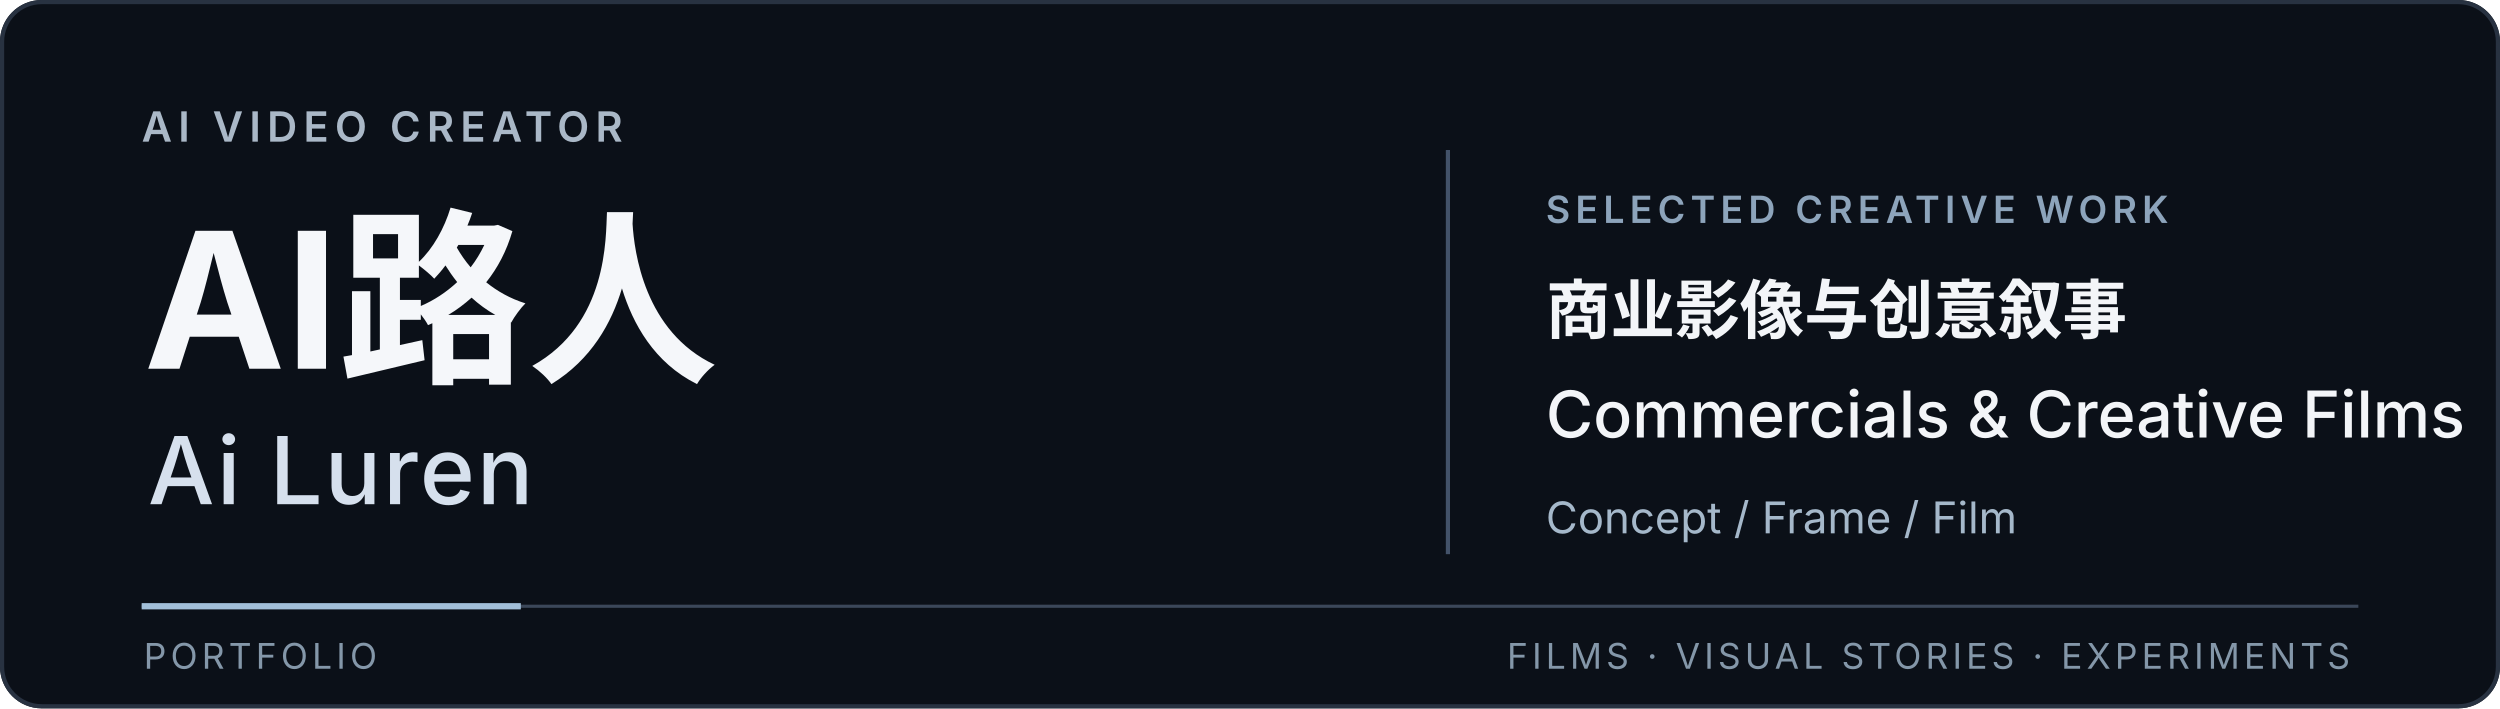
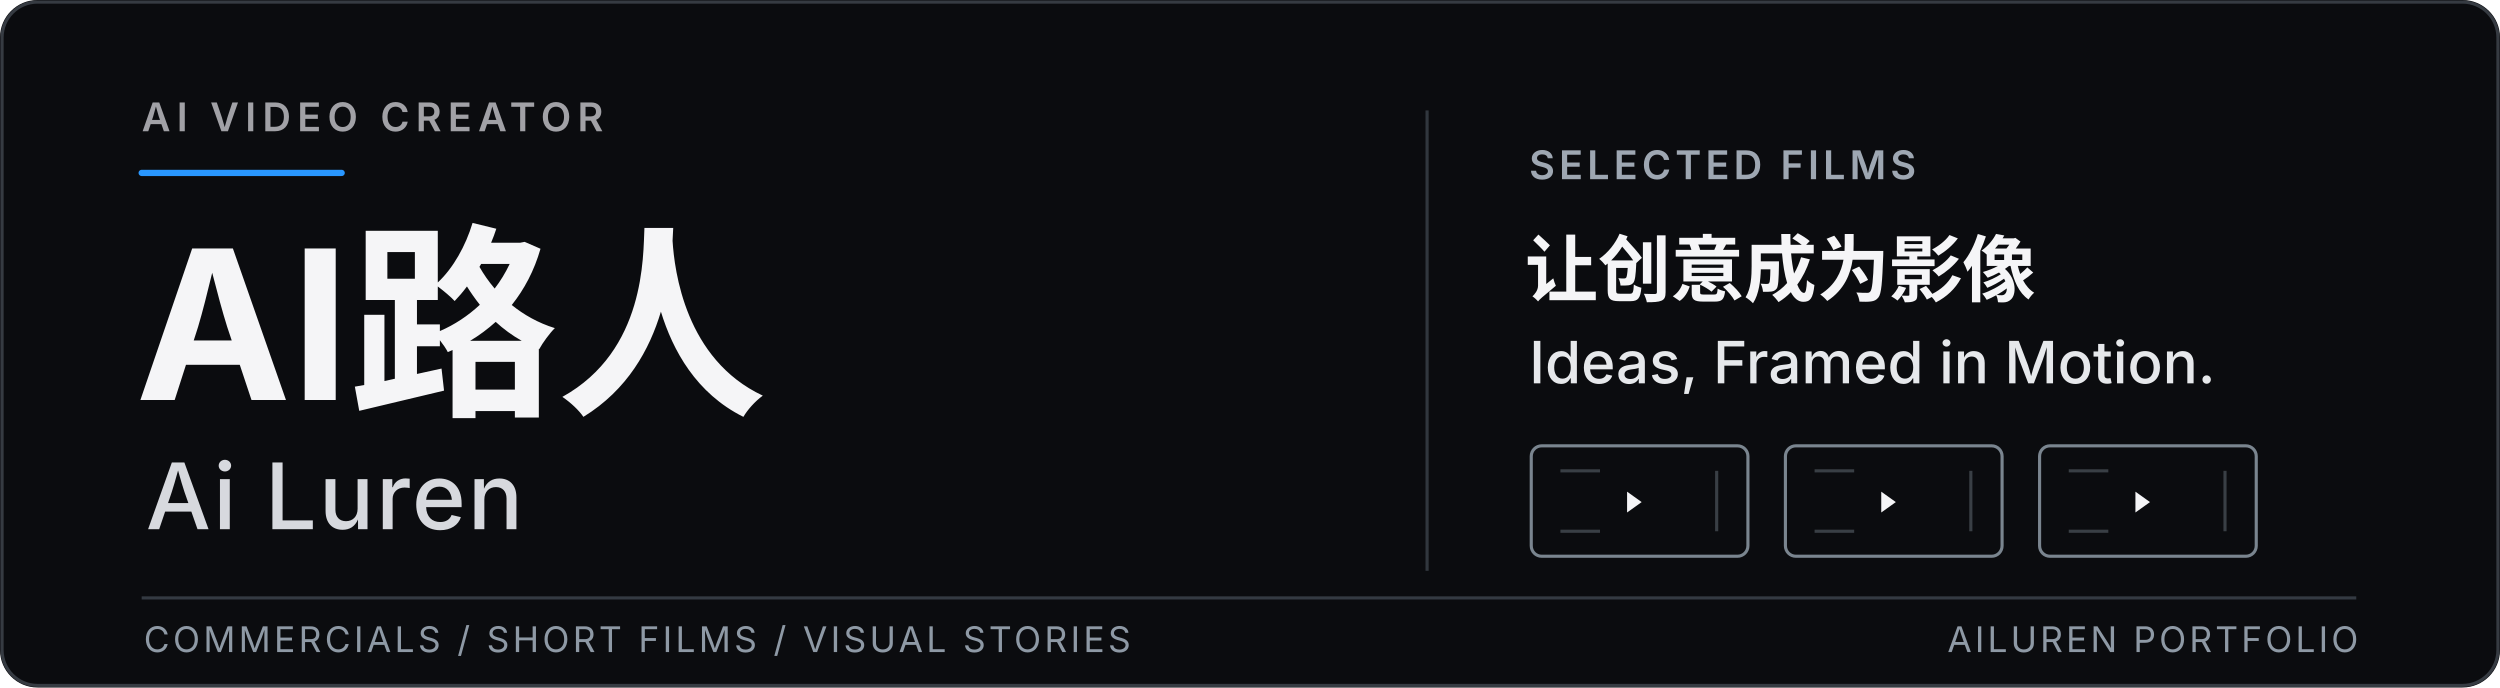
- <svg xmlns="http://www.w3.org/2000/svg" width="1200" height="340" viewBox="0 0 1200 340" role="img" aria-labelledby="hero-title hero-desc">
-   <rect width="1200" height="340" rx="20" fill="#0b1018" />
-   <rect x="1" y="1" width="1198" height="338" rx="19" fill="none" stroke="#283241" stroke-width="2" />
+ <svg xmlns="http://www.w3.org/2000/svg" width="1200" height="330" viewBox="0 0 1200 330" role="img" aria-labelledby="hero-title hero-desc">
+   <rect width="1200" height="330" rx="18" fill="#0b0c0f" />
+   <rect x="1" y="1" width="1198" height="328" rx="17" fill="none" stroke="#363b42" stroke-width="1.5" />
  <g font-family="-apple-system,BlinkMacSystemFont,Segoe UI,PingFang SC,Microsoft YaHei,sans-serif">
-     <text x="68" y="68" fill="#aab8c7" font-size="20" font-weight="600" letter-spacing="3">AI VIDEO CREATOR</text>
-     <text x="69" y="177" fill="#f5f7fa" font-size="91" font-weight="700">AI路人</text>
-     <text x="71" y="242" fill="#d6e0ed" font-size="45" font-weight="500" letter-spacing="1">Ai Luren</text>
-     <path d="M695 72V266" stroke="#435269" stroke-width="2" />
-     <text x="742" y="107" fill="#8da4bb" font-size="18" font-weight="600" letter-spacing="2.5">SELECTED CREATIVE WORK</text>
-     <text x="742" y="160" fill="#f3f5f8" font-size="31" font-weight="550">商业影像与创意叙事</text>
-     <text x="742" y="210" fill="#f3f5f8" font-size="31" font-weight="550">Commercials &amp; Creative Films</text>
-     <text x="742" y="256" fill="#a5b8ca" font-size="21">Concept  /  Frame  /  Film</text>
-     <path d="M68 291H1132" stroke="#3b4759" stroke-width="1.5" />
-     <path d="M68 291H250" stroke="#a2bfd9" stroke-width="3" />
-     <text x="69" y="321" fill="#8497a9" font-size="17" letter-spacing="2">PORTFOLIO</text>
-     <text x="1128" y="321" fill="#8497a9" font-size="17" text-anchor="end" letter-spacing="2">FILMS · VISUAL STORIES · EXPERIMENTS</text>
+     <text x="68" y="63" fill="#a1a1a6" font-size="19" font-weight="600" letter-spacing="3">AI VIDEO CREATOR</text>
+     <path d="M68 83H164" stroke="#2997ff" stroke-width="3" stroke-linecap="round" />
+     <text x="65" y="192" fill="#f5f5f7" font-size="100" font-weight="650">AI路人</text>
+     <text x="70" y="254" fill="#d7d9de" font-size="44" font-weight="500" letter-spacing="1">Ai Luren</text>
+     <path d="M685 53V274" stroke="#31373e" stroke-width="1.5" />
+     <text x="734" y="86" fill="#9ea7b2" font-size="19" font-weight="600" letter-spacing="2">SELECTED FILMS</text>
+     <text x="732" y="142" fill="#f5f5f7" font-size="35" font-weight="600">让创意成为影像</text>
+     <text x="734" y="184" fill="#e6e8eb" font-size="28" font-weight="500">Ideas, Framed in Motion.</text>
+     <g fill="none" stroke="#7a858f" stroke-width="1.5">
+       <rect x="735" y="214" width="104" height="53" rx="5" />
+       <rect x="857" y="214" width="104" height="53" rx="5" />
+       <rect x="979" y="214" width="104" height="53" rx="5" />
+       <path d="M749 226h19m-19 29h19m56-29v29M871 226h19m-19 29h19m56-29v29M993 226h19m-19 29h19m56-29v29" opacity=".42" />
+     </g>
+     <path d="M788 241l-7-5v10zM910 241l-7-5v10zM1032 241l-7-5v10z" fill="#f5f5f7" />
+     <path d="M68 287H1131" stroke="#343a42" stroke-width="1.5" />
+     <text x="69" y="313" fill="#8e99a5" font-size="17" letter-spacing="1.6">COMMERCIALS  /  SHORT FILMS  /  VISUAL STORIES</text>
+     <text x="1132" y="313" fill="#8e99a5" font-size="17" text-anchor="end" letter-spacing="1.5">AILUREN PORTFOLIO</text>
  </g>
</svg>
